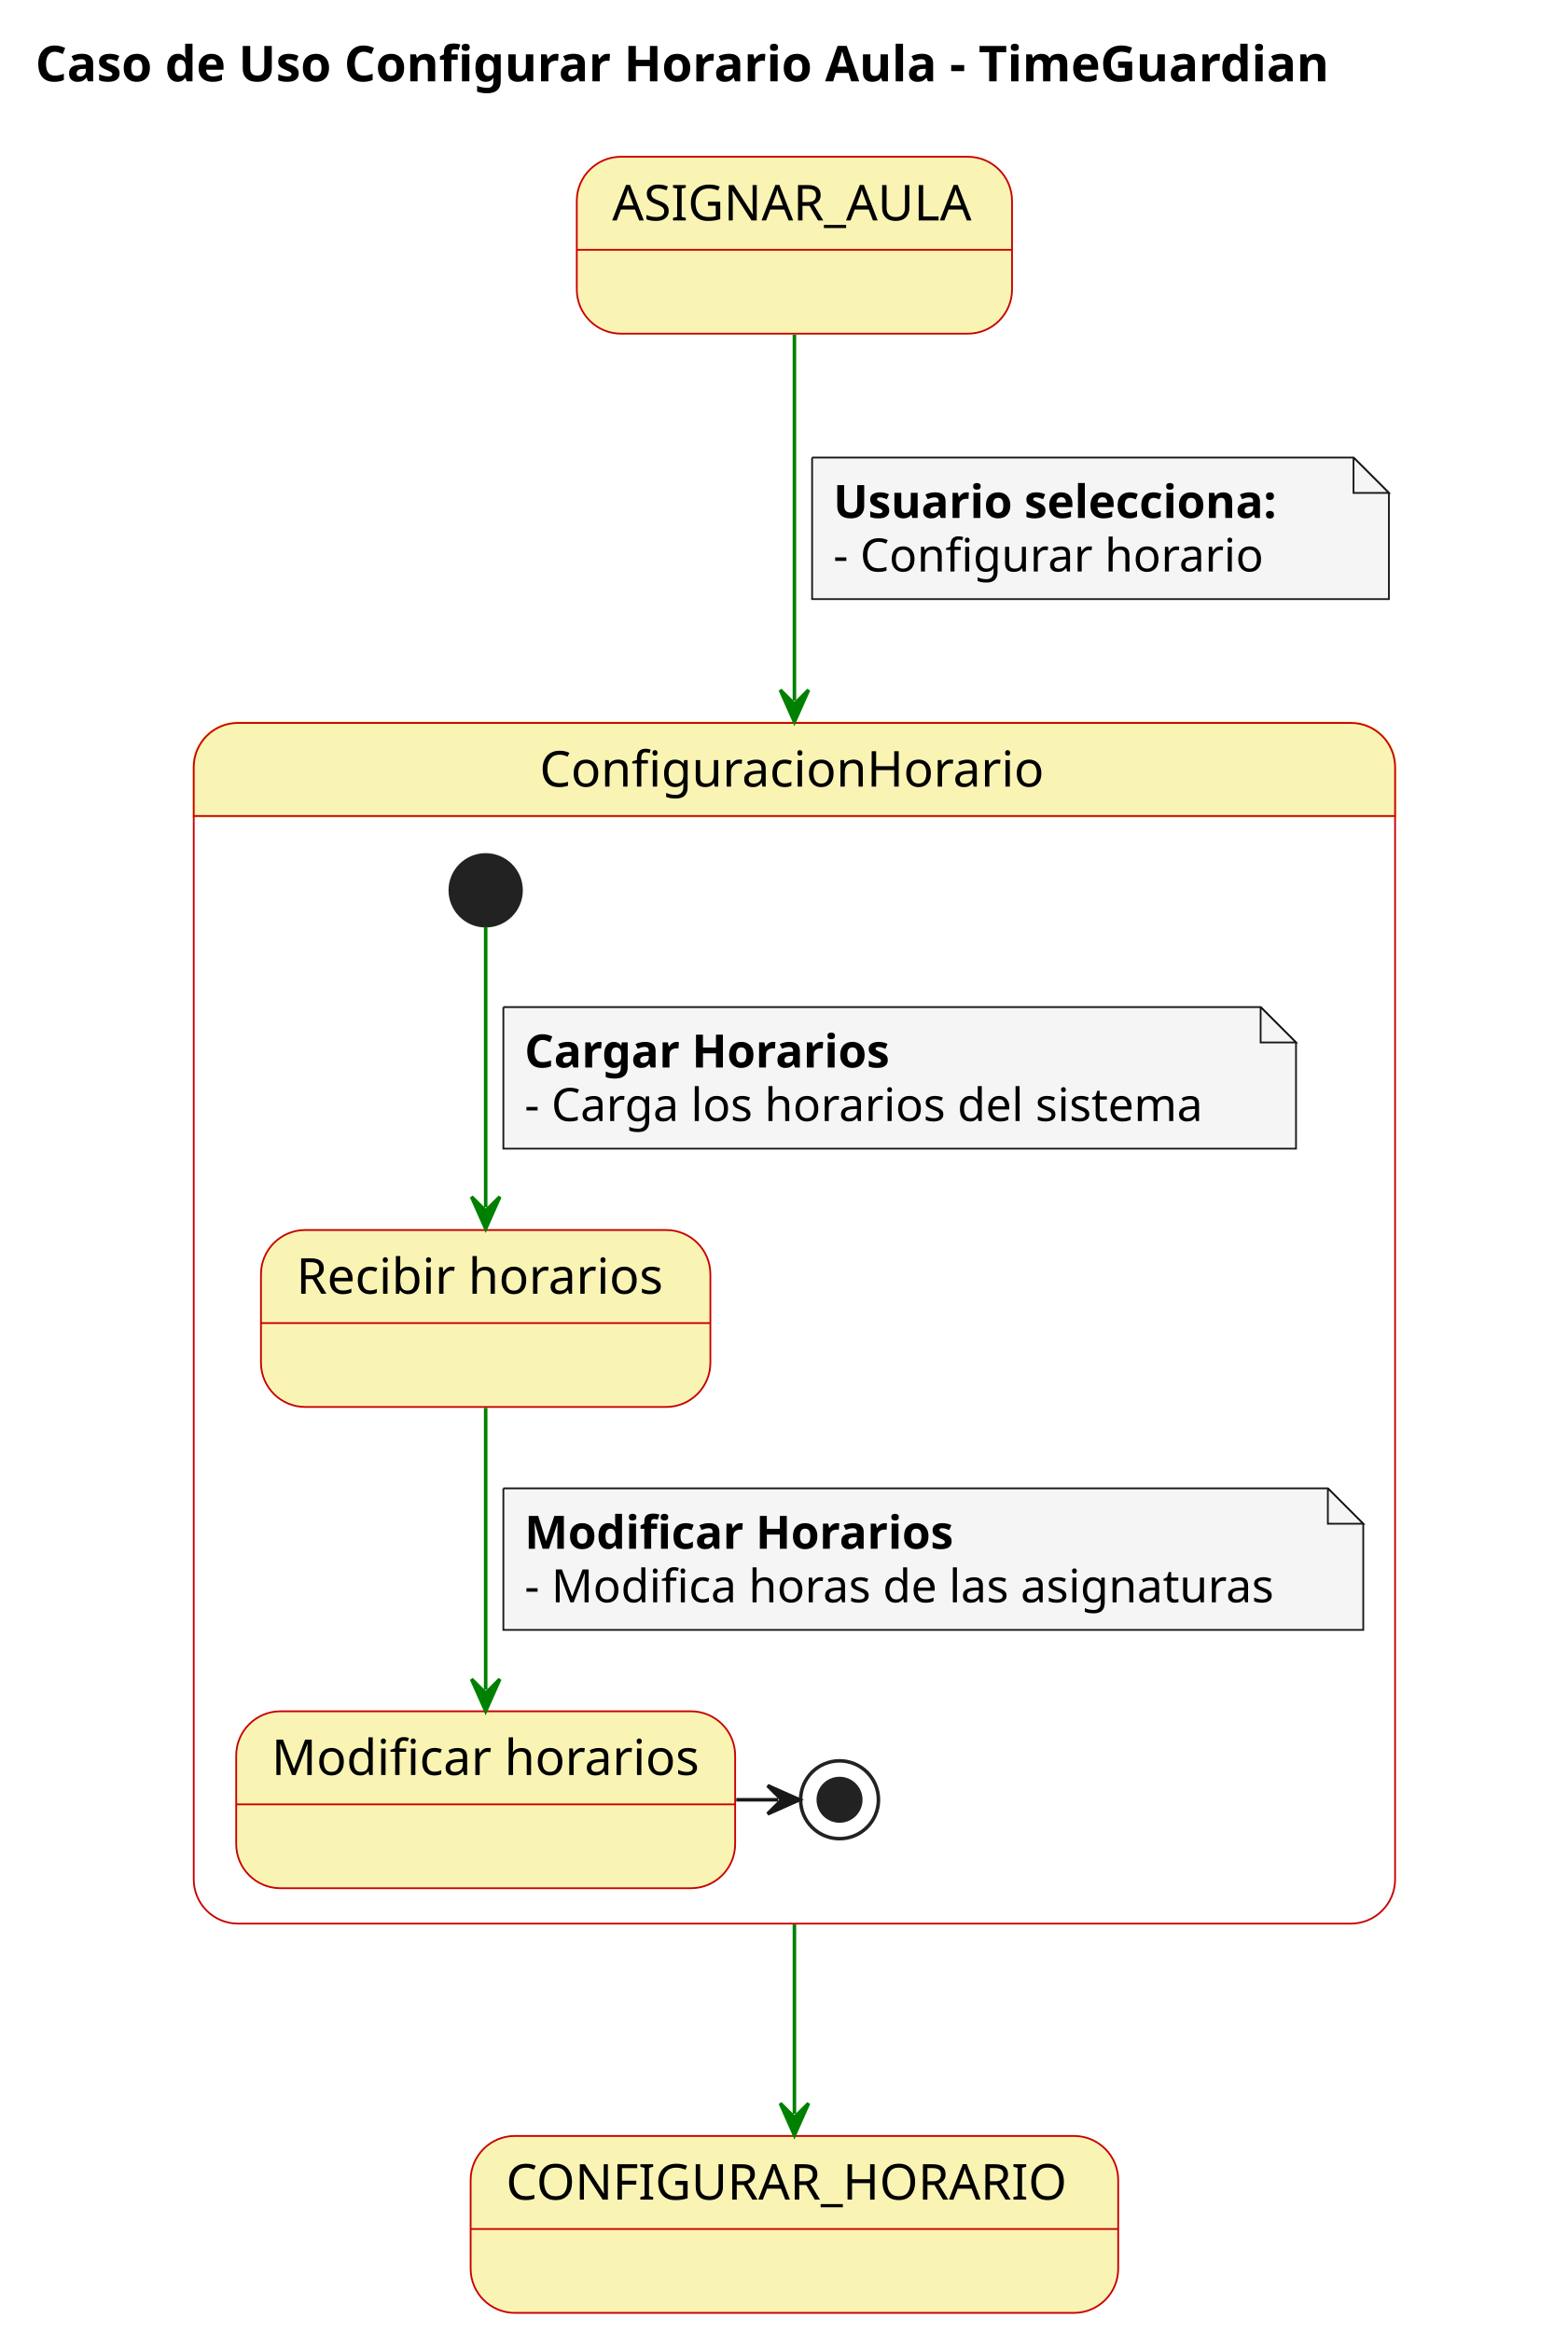
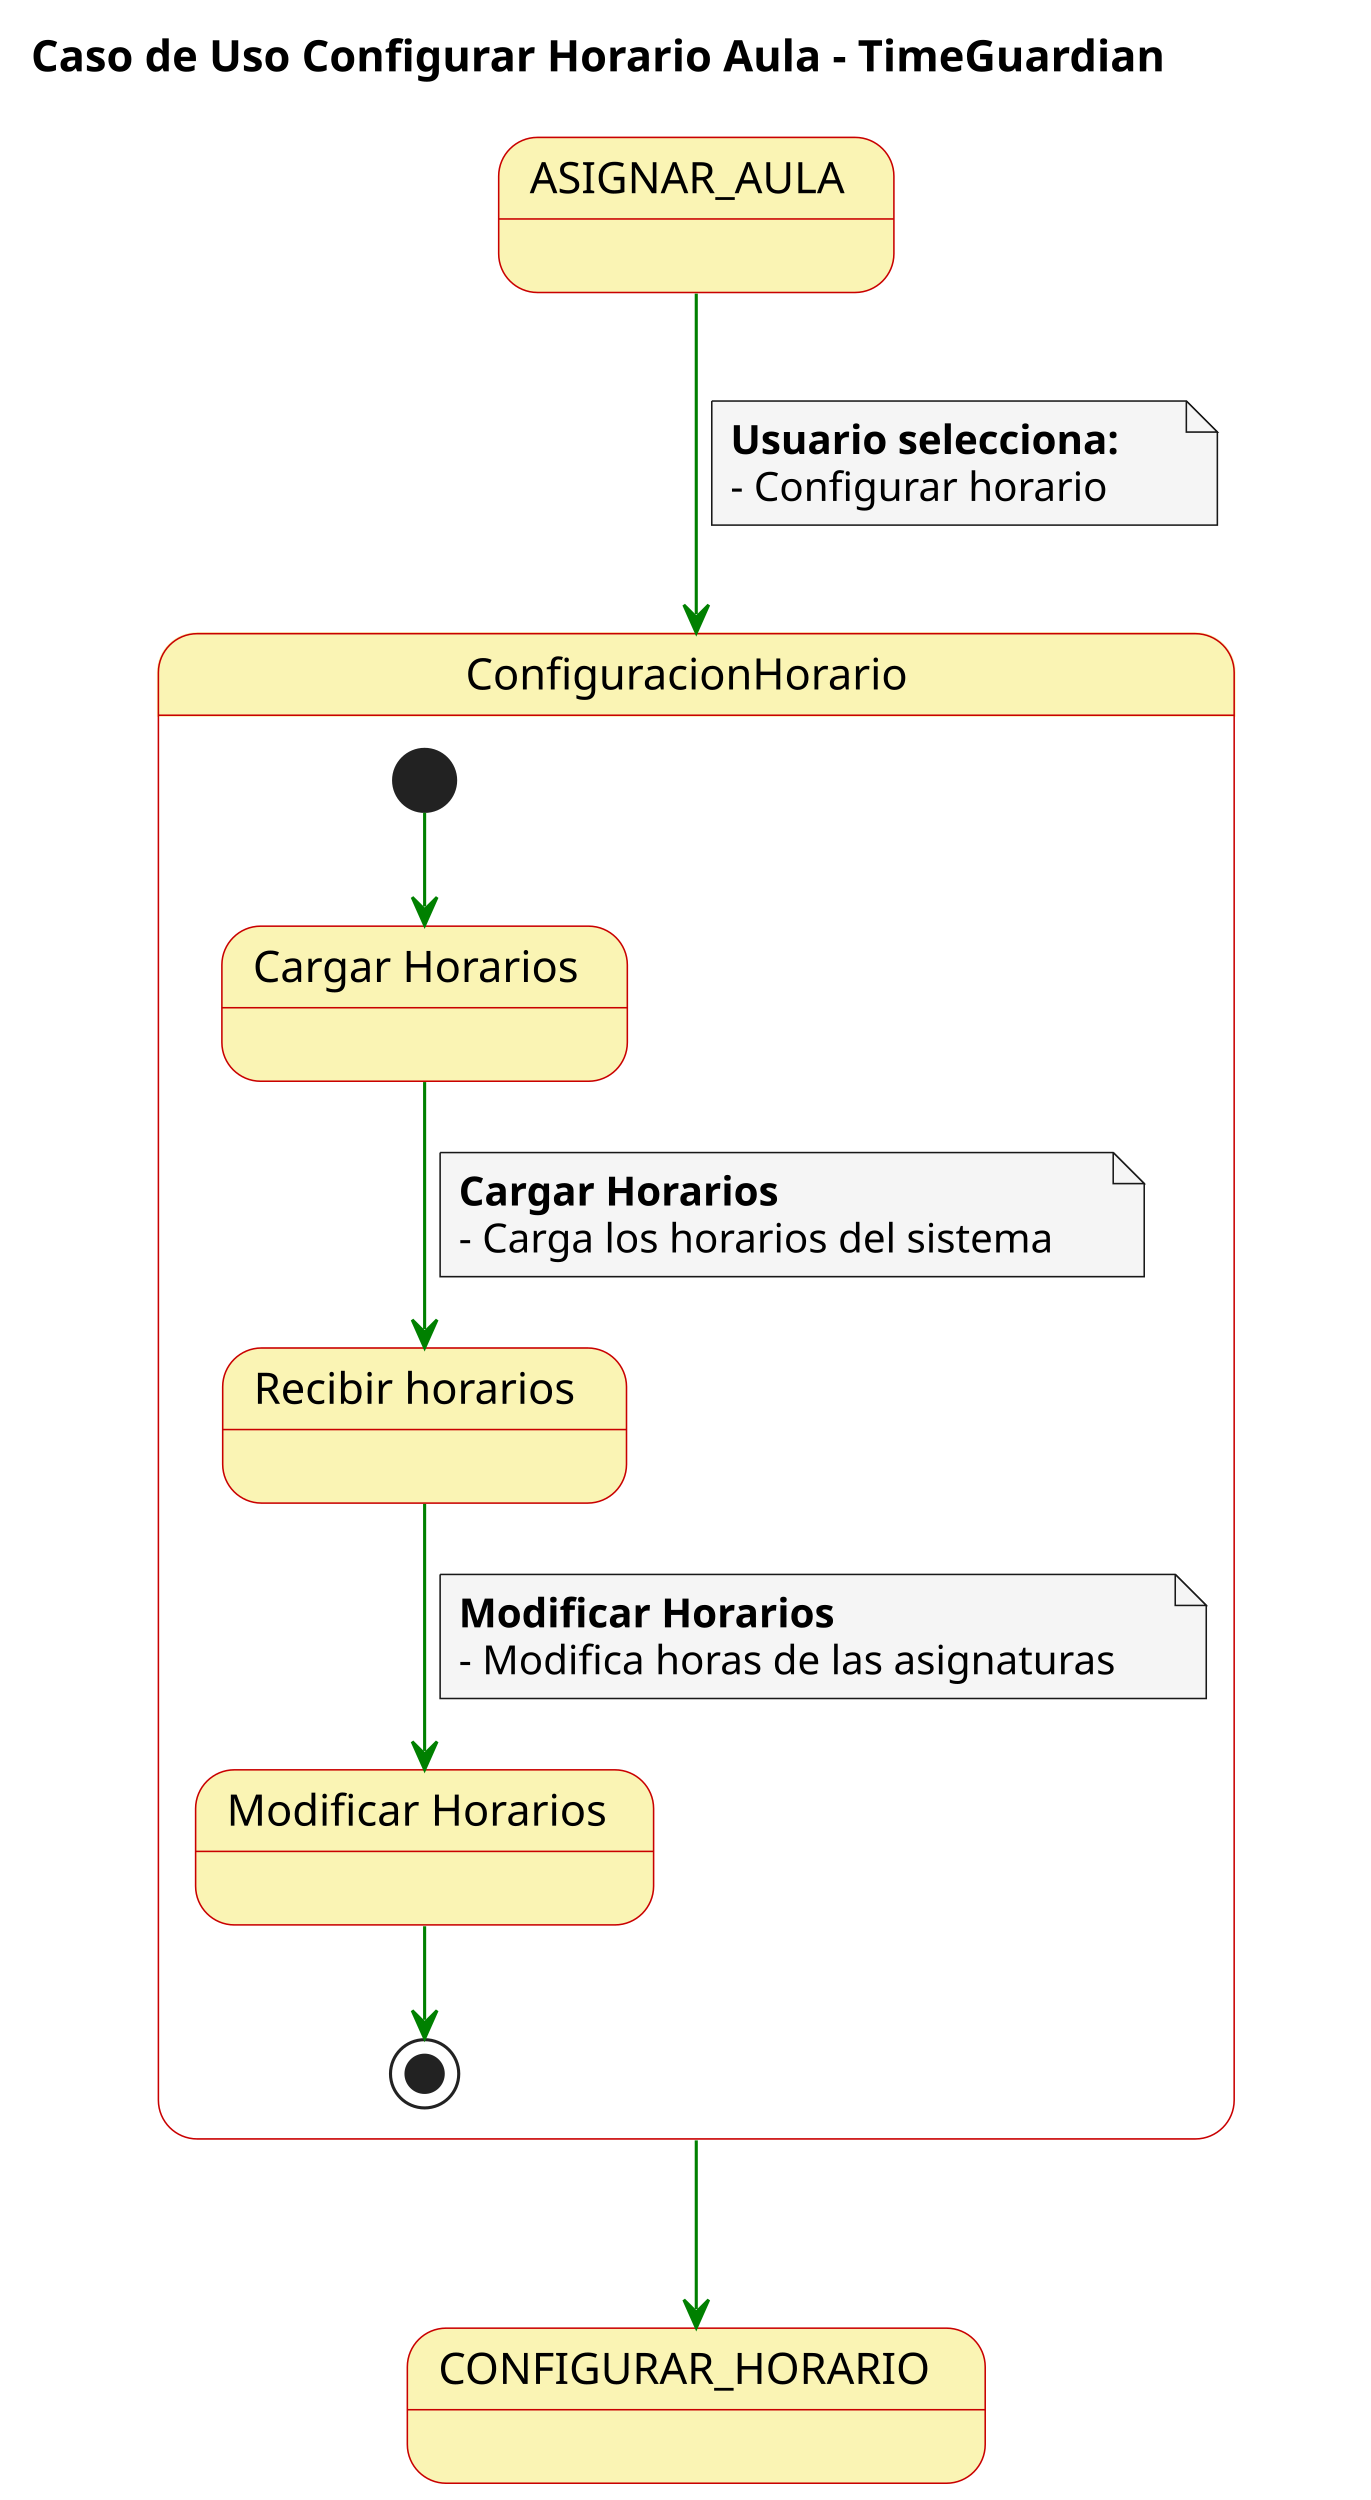
- <svg xmlns="http://www.w3.org/2000/svg" contentStyleType="text/css" height="659px" preserveAspectRatio="none" style="width:443px;height:659px;background:#FFFFFF;" version="1.1" viewBox="0 0 443 659" width="443px" zoomAndPan="magnify">
+ <svg xmlns="http://www.w3.org/2000/svg" contentStyleType="text/css" height="806px" preserveAspectRatio="none" style="width:442px;height:806px;background:#FFFFFF;" version="1.1" viewBox="0 0 442 806" width="442px" zoomAndPan="magnify">
  <defs />
  <g>
-     <text fill="#000000" font-family="sans-serif" font-size="14" font-weight="bold" lengthAdjust="spacing" textLength="415" x="10" y="22.995">Caso de Uso Configurar Horario Aula - TimeGuardian</text>
+     <text fill="#000000" font-family="sans-serif" font-size="14" font-weight="bold" lengthAdjust="spacing" textLength="414.962" x="10" y="22.995">Caso de Uso Configurar Horario Aula - TimeGuardian</text>
    <g id="ASIGNAR_AULA">
-       <rect fill="#FAF4B4" height="50" rx="12.5" ry="12.5" style="stroke:#C90000;stroke-width:0.5;" width="123" x="163" y="44.297" />
-       <line style="stroke:#C90000;stroke-width:0.5;" x1="163" x2="286" y1="70.594" y2="70.594" />
-       <text fill="#000000" font-family="sans-serif" font-size="14" lengthAdjust="spacing" textLength="103" x="173" y="62.292">ASIGNAR_AULA</text>
+       <rect fill="#FAF4B4" height="50" rx="12.5" ry="12.5" style="stroke:#C90000;stroke-width:0.5;" width="127.42" x="160.776" y="44.297" />
+       <line style="stroke:#C90000;stroke-width:0.5;" x1="160.776" x2="288.196" y1="70.594" y2="70.594" />
+       <text fill="#000000" font-family="sans-serif" font-size="14" lengthAdjust="spacing" textLength="107.42" x="170.776" y="62.292">ASIGNAR_AULA</text>
    </g>
-     <path d="M67.25,204.297 L381.75,204.297 A12.5,12.5 0 0 1 394.25,216.797 L394.25,230.594 L54.75,230.594 L54.75,216.797 A12.5,12.5 0 0 1 67.25,204.297 " fill="#FAF4B4" style="stroke:#FAF4B4;stroke-width:1.0;" />
-     <rect fill="none" height="339.297" rx="12.5" ry="12.5" style="stroke:#C90000;stroke-width:0.5;" width="339.5" x="54.75" y="204.297" />
-     <line style="stroke:#C90000;stroke-width:0.5;" x1="54.75" x2="394.25" y1="230.594" y2="230.594" />
-     <text fill="#000000" font-family="sans-serif" font-size="14" lengthAdjust="spacing" textLength="144" x="152.5" y="222.292">ConfiguracionHorario</text>
-     <g id="ConfiguracionHorario.RecibirHorarios">
-       <rect fill="#FAF4B4" height="50" rx="12.5" ry="12.5" style="stroke:#C90000;stroke-width:0.5;" width="127" x="73.75" y="347.594" />
-       <line style="stroke:#C90000;stroke-width:0.5;" x1="73.75" x2="200.75" y1="373.891" y2="373.891" />
-       <text fill="#000000" font-family="sans-serif" font-size="14" lengthAdjust="spacing" textLength="107" x="83.75" y="365.589">Recibir horarios</text>
+     <path d="M63.566,204.297 L385.396,204.297 A12.5,12.5 0 0 1 397.896,216.797 L397.896,230.594 L51.066,230.594 L51.066,216.797 A12.5,12.5 0 0 1 63.566,204.297 " fill="#FAF4B4" style="stroke:#FAF4B4;stroke-width:1.0;" />
+     <rect fill="none" height="485.297" rx="12.5" ry="12.5" style="stroke:#C90000;stroke-width:0.5;" width="346.83" x="51.066" y="204.297" />
+     <line style="stroke:#C90000;stroke-width:0.5;" x1="51.066" x2="397.896" y1="230.594" y2="230.594" />
+     <text fill="#000000" font-family="sans-serif" font-size="14" lengthAdjust="spacing" textLength="148.791" x="150.085" y="222.292">ConfiguracionHorario</text>
+     <g id="ConfiguracionHorario.1">
+       <rect fill="#FAF4B4" height="50" rx="12.5" ry="12.5" style="stroke:#C90000;stroke-width:0.5;" width="130.715" x="71.536" y="298.594" />
+       <line style="stroke:#C90000;stroke-width:0.5;" x1="71.536" x2="202.251" y1="324.891" y2="324.891" />
+       <text fill="#000000" font-family="sans-serif" font-size="14" lengthAdjust="spacing" textLength="110.715" x="81.536" y="316.589">Cargar Horarios</text>
    </g>
-     <g id="ConfiguracionHorario.ModificarHorarios">
-       <rect fill="#FAF4B4" height="50" rx="12.5" ry="12.5" style="stroke:#C90000;stroke-width:0.5;" width="141" x="66.75" y="483.594" />
-       <line style="stroke:#C90000;stroke-width:0.5;" x1="66.75" x2="207.75" y1="509.891" y2="509.891" />
-       <text fill="#000000" font-family="sans-serif" font-size="14" lengthAdjust="spacing" textLength="121" x="76.75" y="501.589">Modificar horarios</text>
+     <g id="ConfiguracionHorario.2">
+       <rect fill="#FAF4B4" height="50" rx="12.5" ry="12.5" style="stroke:#C90000;stroke-width:0.5;" width="130.189" x="71.796" y="434.594" />
+       <line style="stroke:#C90000;stroke-width:0.5;" x1="71.796" x2="201.984" y1="460.891" y2="460.891" />
+       <text fill="#000000" font-family="sans-serif" font-size="14" lengthAdjust="spacing" textLength="110.189" x="81.796" y="452.589">Recibir horarios</text>
    </g>
-     <ellipse cx="137.25" cy="251.594" fill="#222222" rx="10" ry="10" style="stroke:#222222;stroke-width:1.0;" />
-     <ellipse cx="237.25" cy="508.594" fill="none" rx="11" ry="11" style="stroke:#222222;stroke-width:1.0;" />
-     <ellipse cx="237.25" cy="508.594" fill="#222222" rx="6" ry="6" style="stroke:#222222;stroke-width:1.0;" />
-     <g id="link_*start*ConfiguracionHorario_RecibirHorarios">
-       <path d="M137.25,261.934 C137.25,280.124 137.25,314.834 137.25,341.204 " fill="none" id="*start*ConfiguracionHorario-to-RecibirHorarios" style="stroke:#008000;stroke-width:1.0;" />
-       <polygon fill="#008000" points="137.25,347.204,141.25,338.204,137.25,342.204,133.25,338.204,137.25,347.204" style="stroke:#008000;stroke-width:1.0;" />
-       <path d="M142.25,284.594 L142.25,324.594 L366.25,324.594 L366.25,294.594 L356.25,284.594 L142.25,284.594 " fill="#F5F5F5" style="stroke:#181818;stroke-width:0.5;" />
-       <path d="M356.25,284.594 L356.25,294.594 L366.25,294.594 L356.25,284.594 " fill="#F5F5F5" style="stroke:#181818;stroke-width:0.5;" />
-       <text fill="#000000" font-family="sans-serif" font-size="13" font-weight="bold" lengthAdjust="spacing" textLength="117" x="148.25" y="301.661">Cargar Horarios</text>
-       <text fill="#000000" font-family="sans-serif" font-size="13" lengthAdjust="spacing" textLength="203" x="148.25" y="316.793">- Carga los horarios del sistema</text>
+     <g id="ConfiguracionHorario.3">
+       <rect fill="#FAF4B4" height="50" rx="12.5" ry="12.5" style="stroke:#C90000;stroke-width:0.5;" width="147.654" x="63.066" y="570.594" />
+       <line style="stroke:#C90000;stroke-width:0.5;" x1="63.066" x2="210.72" y1="596.891" y2="596.891" />
+       <text fill="#000000" font-family="sans-serif" font-size="14" lengthAdjust="spacing" textLength="127.654" x="73.066" y="588.589">Modificar Horarios</text>
    </g>
-     <g id="link_RecibirHorarios_ModificarHorarios">
-       <path d="M137.25,397.864 C137.25,422.144 137.25,453.284 137.25,477.504 " fill="none" id="RecibirHorarios-to-ModificarHorarios" style="stroke:#008000;stroke-width:1.0;" />
-       <polygon fill="#008000" points="137.25,483.504,141.25,474.504,137.25,478.504,133.25,474.504,137.25,483.504" style="stroke:#008000;stroke-width:1.0;" />
-       <path d="M142.25,420.594 L142.25,460.594 L385.25,460.594 L385.25,430.594 L375.25,420.594 L142.25,420.594 " fill="#F5F5F5" style="stroke:#181818;stroke-width:0.5;" />
-       <path d="M375.25,420.594 L375.25,430.594 L385.25,430.594 L375.25,420.594 " fill="#F5F5F5" style="stroke:#181818;stroke-width:0.5;" />
-       <text fill="#000000" font-family="sans-serif" font-size="13" font-weight="bold" lengthAdjust="spacing" textLength="136" x="148.25" y="437.661">Modificar Horarios</text>
-       <text fill="#000000" font-family="sans-serif" font-size="13" lengthAdjust="spacing" textLength="222" x="148.25" y="452.793">- Modifica horas de las asignaturas</text>
+     <ellipse cx="136.896" cy="251.594" fill="#222222" rx="10" ry="10" style="stroke:#222222;stroke-width:1.0;" />
+     <ellipse cx="136.896" cy="668.594" fill="none" rx="11" ry="11" style="stroke:#222222;stroke-width:1.0;" />
+     <ellipse cx="136.896" cy="668.594" fill="#222222" rx="6" ry="6" style="stroke:#222222;stroke-width:1.0;" />
+     <g id="link_*start*ConfiguracionHorario_1">
+       <path d="M136.896,262.034 C136.896,271.294 136.896,279.784 136.896,292.274 " fill="none" id="*start*ConfiguracionHorario-to-1" style="stroke:#008000;stroke-width:1.0;" />
+       <polygon fill="#008000" points="136.896,298.274,140.896,289.274,136.896,293.274,132.896,289.274,136.896,298.274" style="stroke:#008000;stroke-width:1.0;" />
    </g>
-     <g id="link_ModificarHorarios_*end*ConfiguracionHorario">
-       <path d="M208.06,508.594 C214.86,508.594 215.03,508.594 219.93,508.594 " fill="none" id="ModificarHorarios-to-*end*ConfiguracionHorario" style="stroke:#181818;stroke-width:1.0;" />
-       <polygon fill="#181818" points="225.93,508.594,216.93,504.594,220.93,508.594,216.93,512.594,225.93,508.594" style="stroke:#181818;stroke-width:1.0;" />
+     <g id="link_1_2">
+       <path d="M136.896,348.864 C136.896,373.144 136.896,404.284 136.896,428.504 " fill="none" id="1-to-2" style="stroke:#008000;stroke-width:1.0;" />
+       <polygon fill="#008000" points="136.896,434.504,140.896,425.504,136.896,429.504,132.896,425.504,136.896,434.504" style="stroke:#008000;stroke-width:1.0;" />
+       <path d="M141.896,371.594 L141.896,411.594 L368.896,411.594 L368.896,381.594 L358.896,371.594 L141.896,371.594 " fill="#F5F5F5" style="stroke:#181818;stroke-width:0.5;" />
+       <path d="M358.896,371.594 L358.896,381.594 L368.896,381.594 L358.896,371.594 " fill="#F5F5F5" style="stroke:#181818;stroke-width:0.5;" />
+       <text fill="#000000" font-family="sans-serif" font-size="13" font-weight="bold" lengthAdjust="spacing" textLength="116.27" x="147.896" y="388.661">Cargar Horarios</text>
+       <text fill="#000000" font-family="sans-serif" font-size="13" lengthAdjust="spacing" textLength="206.229" x="147.896" y="403.793">- Carga los horarios del sistema</text>
+     </g>
+     <g id="link_2_3">
+       <path d="M136.896,484.864 C136.896,509.144 136.896,540.284 136.896,564.504 " fill="none" id="2-to-3" style="stroke:#008000;stroke-width:1.0;" />
+       <polygon fill="#008000" points="136.896,570.504,140.896,561.504,136.896,565.504,132.896,561.504,136.896,570.504" style="stroke:#008000;stroke-width:1.0;" />
+       <path d="M141.896,507.594 L141.896,547.594 L388.896,547.594 L388.896,517.594 L378.896,507.594 L141.896,507.594 " fill="#F5F5F5" style="stroke:#181818;stroke-width:0.5;" />
+       <path d="M378.896,507.594 L378.896,517.594 L388.896,517.594 L378.896,507.594 " fill="#F5F5F5" style="stroke:#181818;stroke-width:0.5;" />
+       <text fill="#000000" font-family="sans-serif" font-size="13" font-weight="bold" lengthAdjust="spacing" textLength="135.688" x="147.896" y="524.661">Modificar Horarios</text>
+       <text fill="#000000" font-family="sans-serif" font-size="13" lengthAdjust="spacing" textLength="226.795" x="147.896" y="539.793">- Modifica horas de las asignaturas</text>
+     </g>
+     <g id="link_3_*end*ConfiguracionHorario">
+       <path d="M136.896,621.024 C136.896,633.384 136.896,641.724 136.896,651.194 " fill="none" id="3-to-*end*ConfiguracionHorario" style="stroke:#008000;stroke-width:1.0;" />
+       <polygon fill="#008000" points="136.896,657.194,140.896,648.194,136.896,652.194,132.896,648.194,136.896,657.194" style="stroke:#008000;stroke-width:1.0;" />
    </g>
    <g id="CONFIGURAR_HORARIO">
-       <rect fill="#FAF4B4" height="50" rx="12.5" ry="12.5" style="stroke:#C90000;stroke-width:0.5;" width="183" x="133" y="603.597" />
-       <line style="stroke:#C90000;stroke-width:0.5;" x1="133" x2="316" y1="629.894" y2="629.894" />
-       <text fill="#000000" font-family="sans-serif" font-size="14" lengthAdjust="spacing" textLength="163" x="143" y="621.592">CONFIGURAR_HORARIO</text>
+       <rect fill="#FAF4B4" height="50" rx="12.5" ry="12.5" style="stroke:#C90000;stroke-width:0.5;" width="186.305" x="131.326" y="750.597" />
+       <line style="stroke:#C90000;stroke-width:0.5;" x1="131.326" x2="317.631" y1="776.894" y2="776.894" />
+       <text fill="#000000" font-family="sans-serif" font-size="14" lengthAdjust="spacing" textLength="166.305" x="141.326" y="768.592">CONFIGURAR_HORARIO</text>
    </g>
    <g id="link_ASIGNAR_AULA_ConfiguracionHorario">
-       <path d="M224.5,94.557 C224.5,119.527 224.5,154.777 224.5,197.977 " fill="none" id="ASIGNAR_AULA-to-ConfiguracionHorario" style="stroke:#008000;stroke-width:1.0;" />
-       <polygon fill="#008000" points="224.5,203.977,228.5,194.977,224.5,198.977,220.5,194.977,224.5,203.977" style="stroke:#008000;stroke-width:1.0;" />
-       <path d="M229.5,129.297 L229.5,169.297 L392.5,169.297 L392.5,139.297 L382.5,129.297 L229.5,129.297 " fill="#F5F5F5" style="stroke:#181818;stroke-width:0.5;" />
-       <path d="M382.5,129.297 L382.5,139.297 L392.5,139.297 L382.5,129.297 " fill="#F5F5F5" style="stroke:#181818;stroke-width:0.5;" />
-       <text fill="#000000" font-family="sans-serif" font-size="13" font-weight="bold" lengthAdjust="spacing" textLength="142" x="235.5" y="146.364">Usuario selecciona:</text>
-       <text fill="#000000" font-family="sans-serif" font-size="13" lengthAdjust="spacing" textLength="124" x="235.5" y="161.497">- Configurar horario</text>
+       <path d="M224.476,94.657 C224.476,119.047 224.476,153.297 224.476,198.017 " fill="none" id="ASIGNAR_AULA-to-ConfiguracionHorario" style="stroke:#008000;stroke-width:1.0;" />
+       <polygon fill="#008000" points="224.476,204.017,228.476,195.017,224.476,199.017,220.476,195.017,224.476,204.017" style="stroke:#008000;stroke-width:1.0;" />
+       <path d="M229.476,129.297 L229.476,169.297 L392.476,169.297 L392.476,139.297 L382.476,129.297 L229.476,129.297 " fill="#F5F5F5" style="stroke:#181818;stroke-width:0.5;" />
+       <path d="M382.476,129.297 L382.476,139.297 L392.476,139.297 L382.476,129.297 " fill="#F5F5F5" style="stroke:#181818;stroke-width:0.5;" />
+       <text fill="#000000" font-family="sans-serif" font-size="13" font-weight="bold" lengthAdjust="spacing" textLength="142.499" x="235.476" y="146.364">Usuario selecciona:</text>
+       <text fill="#000000" font-family="sans-serif" font-size="13" lengthAdjust="spacing" textLength="127.975" x="235.476" y="161.497">- Configurar horario</text>
    </g>
    <g id="link_ConfiguracionHorario_CONFIGURAR_HORARIO">
-       <path d="M224.5,543.817 C224.5,567.097 224.5,582.187 224.5,597.377 " fill="none" id="ConfiguracionHorario-to-CONFIGURAR_HORARIO" style="stroke:#008000;stroke-width:1.0;" />
-       <polygon fill="#008000" points="224.5,603.377,228.5,594.377,224.5,598.377,220.5,594.377,224.5,603.377" style="stroke:#008000;stroke-width:1.0;" />
+       <path d="M224.476,690.057 C224.476,714.217 224.476,729.347 224.476,744.447 " fill="none" id="ConfiguracionHorario-to-CONFIGURAR_HORARIO" style="stroke:#008000;stroke-width:1.0;" />
+       <polygon fill="#008000" points="224.476,750.447,228.476,741.447,224.476,745.447,220.476,741.447,224.476,750.447" style="stroke:#008000;stroke-width:1.0;" />
    </g>
  </g>
</svg>
